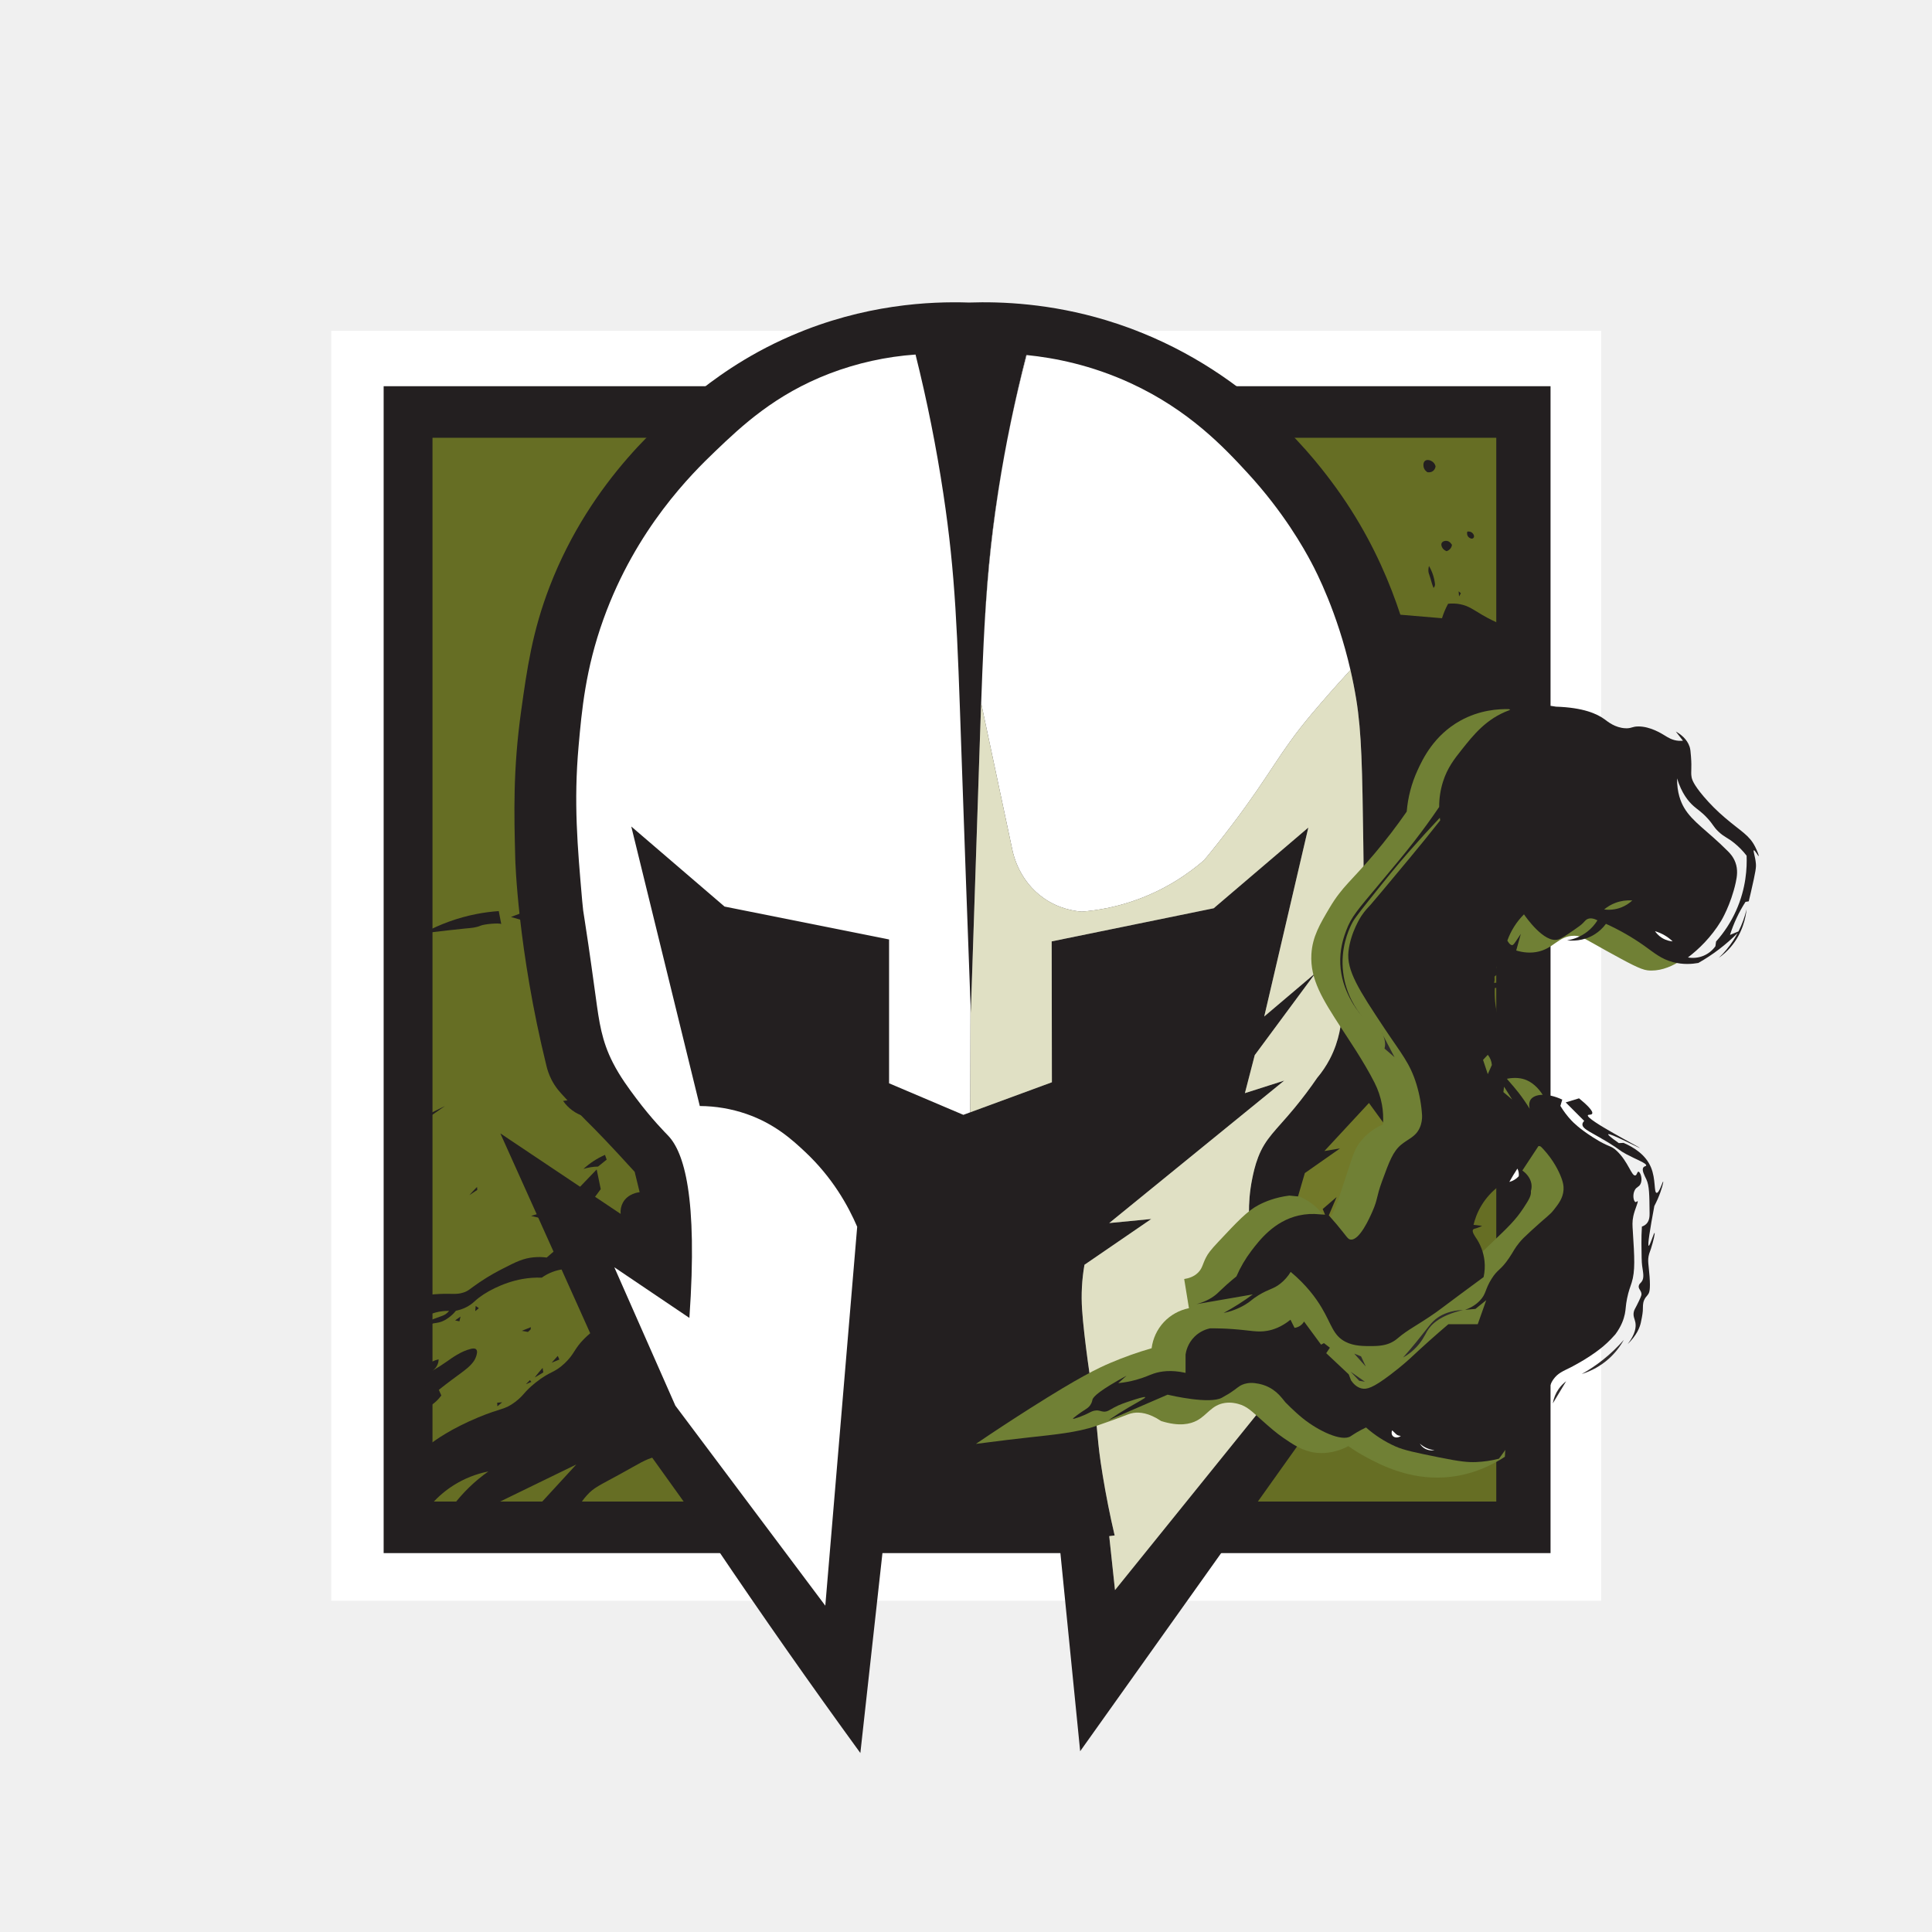
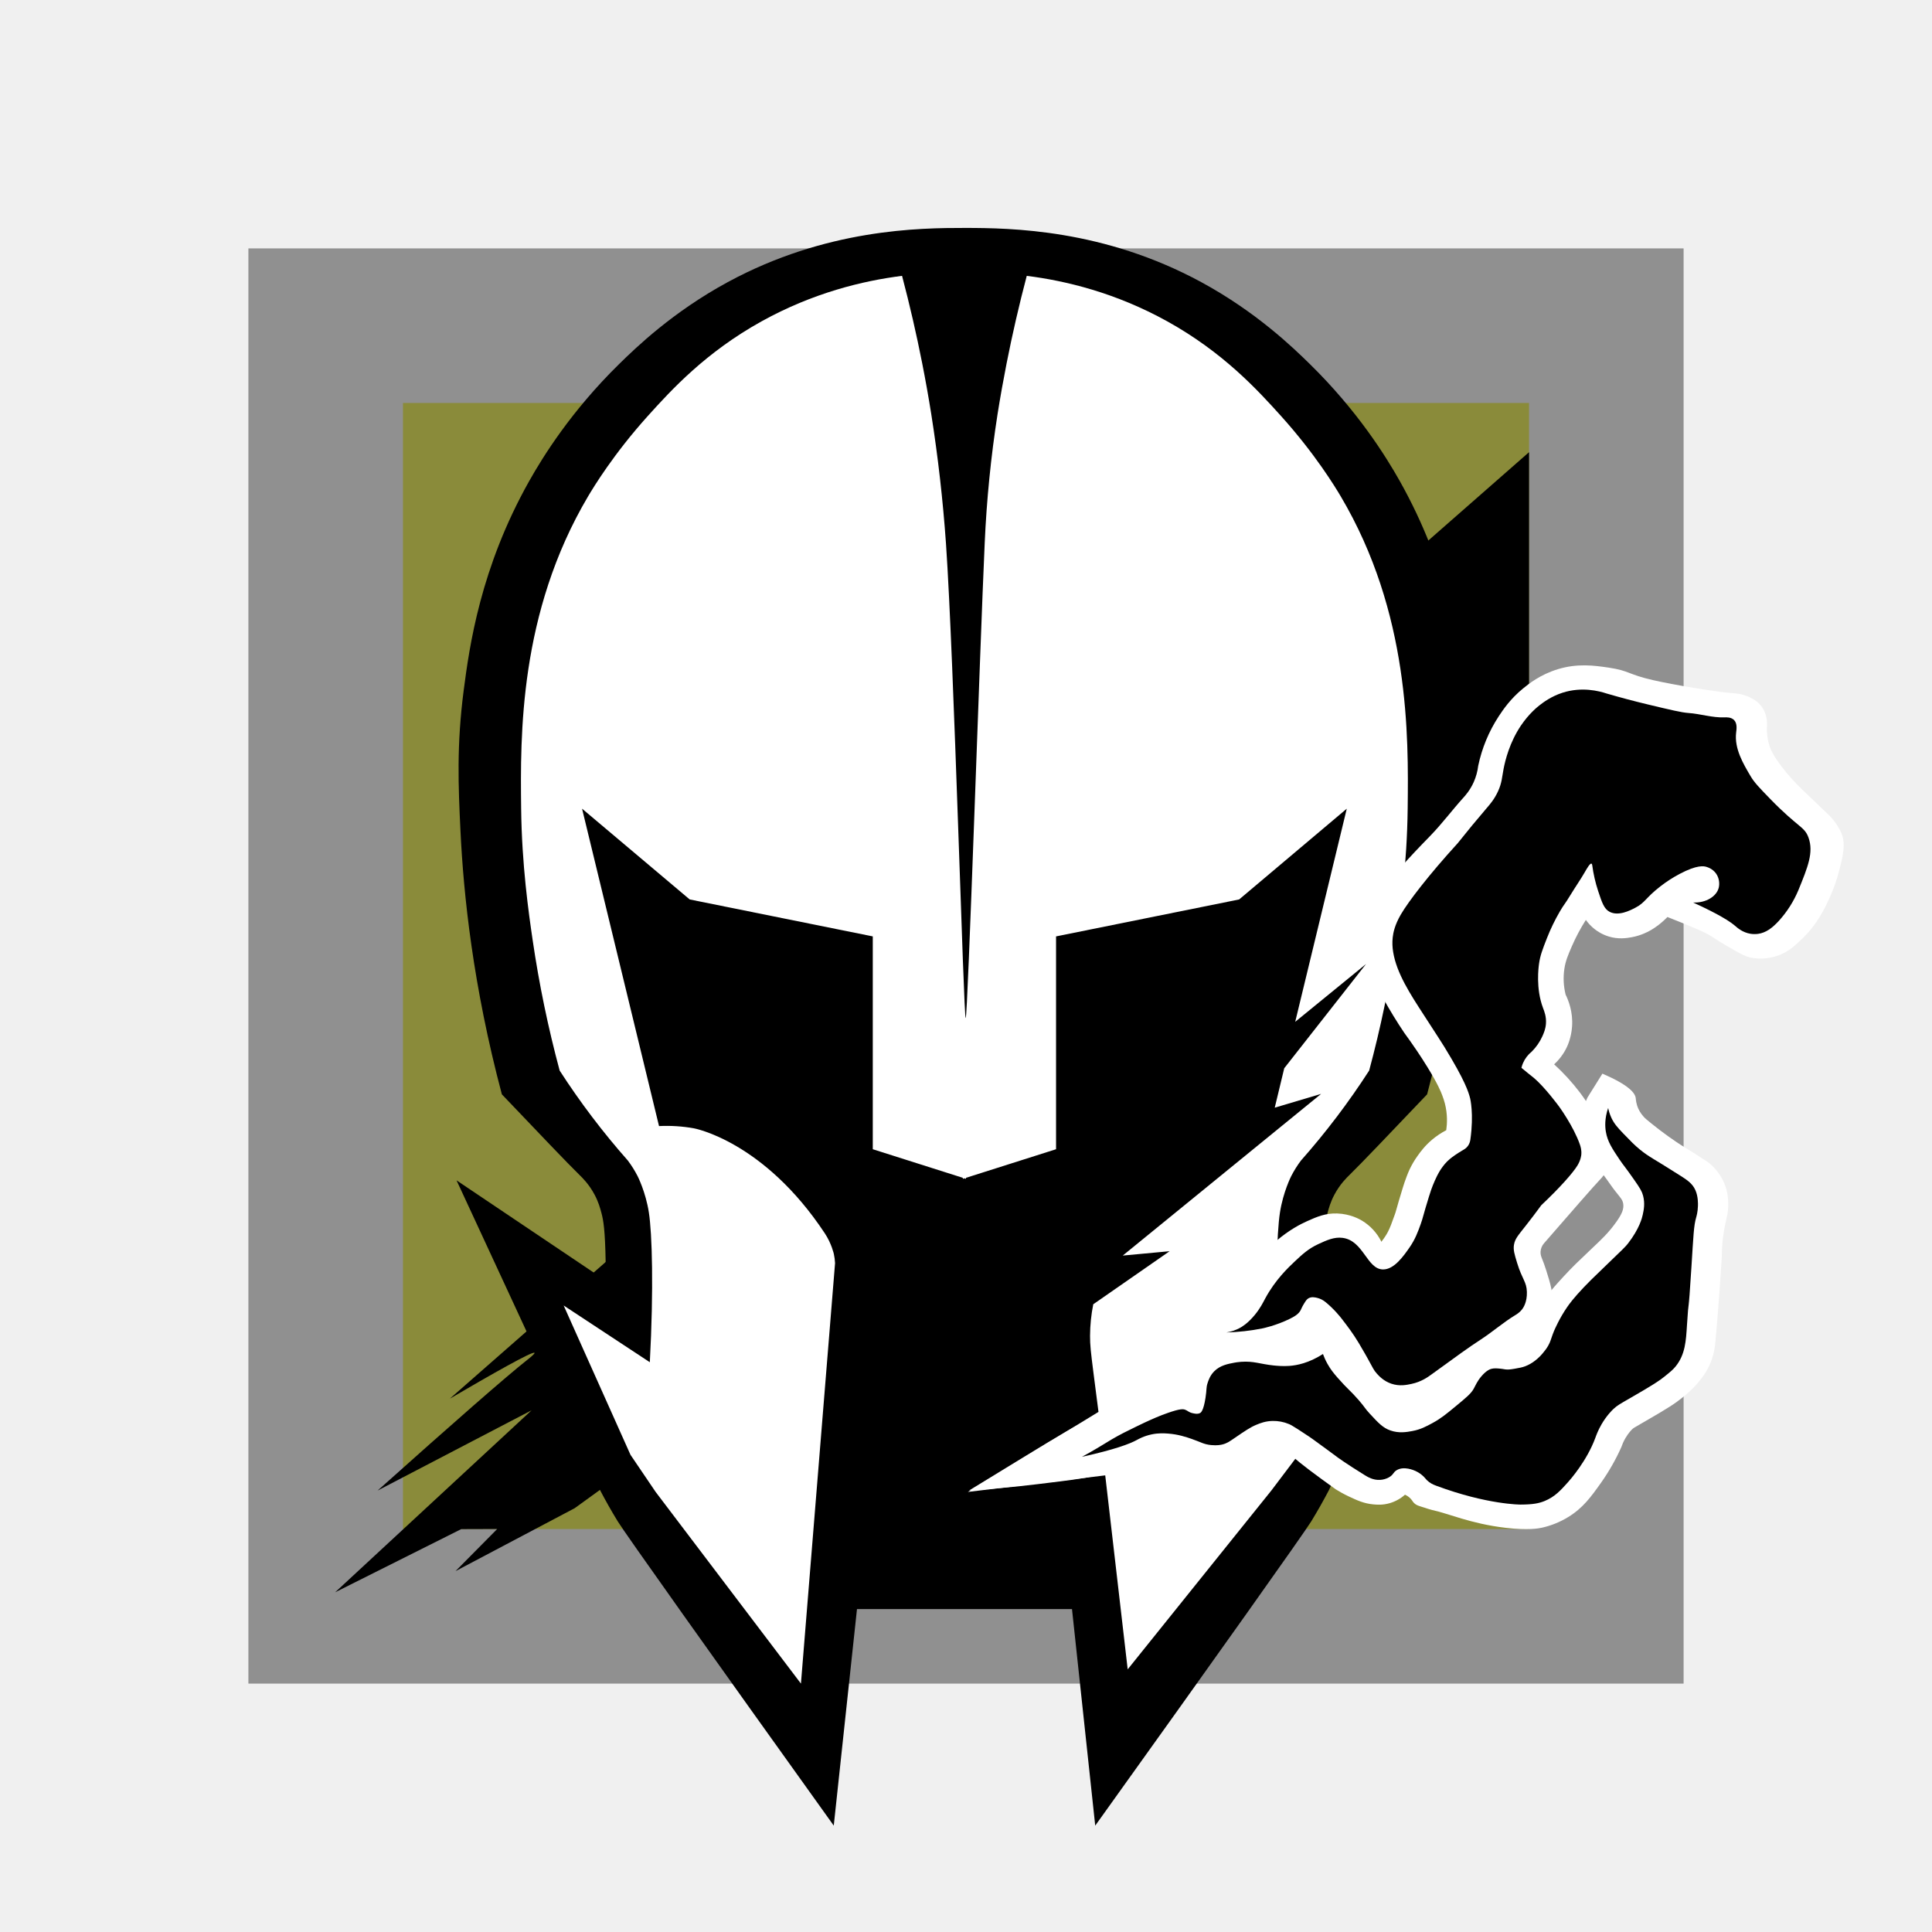
<svg xmlns="http://www.w3.org/2000/svg" viewBox="0 0 350 350" style="enable-background:new 0 0 350 350" xml:space="preserve">
  <switch>
    <g>
-       <path style="fill:#fff" d="M60.008 59.919h230.075v230.075H60.008z" />
-       <path style="fill:#231f20" d="M69.502 69.966h211.394V281.36H69.502z" />
-       <path style="fill:#666e24" d="M78.351 79.307h192.713V272.02H78.351z" />
-       <path style="fill:#231f20" d="m90.805 167.388-.451-2.335a32.78 32.78 0 0 0-4.056.533 33.555 33.555 0 0 0-9.627 3.482c3.384-.401 5.981-.707 7.62-.86 1.195-.112 1.889-.143 2.827-.533.626-.261 3.191-.507 3.687-.287zM92.567 166.118l1.843-.697.287 1.311zM80.604 200.367l-3.113 2.171.409-.819zM86.422 215.033c-.123.082-1.393 1.475-1.393 1.475l1.434-.942-.041-.533zM97.688 219.826l-1.475.451 1.557.369zM76.507 234.739c.716-.118 1.81-.268 3.155-.328 2.275-.102 2.98.156 4.261-.246.976-.306 1.114-.627 2.909-1.844 1.906-1.292 3.45-2.082 4.425-2.581 2.199-1.126 3.514-1.783 5.408-1.966a10.485 10.485 0 0 1 2.376.041l4.179-3.605 2.376 6.022a8.582 8.582 0 0 0-3.318-.328 8.654 8.654 0 0 0-4.138 1.557 16.48 16.48 0 0 0-3.523.246c-3.492.628-6.895 2.425-8.562 3.974-.173.16-.611.582-1.311.983a7.02 7.02 0 0 1-2.622.86c-1.426-.135-2.497.055-3.195.246-.842.23-2.096.722-2.091.737h.002c.032-.004-.03-.87-.331-3.768z" />
-       <path style="fill:#231f20" d="M77.286 239.45a57.964 57.964 0 0 1 2.581-.983c.362-.127.783-.271 1.188-.655.397-.377.594-.811.696-1.106l1.024.492a6.068 6.068 0 0 1-1.188 1.27c-.397.317-1.083.863-2.089 1.106-.73.176-1.151.078-1.516.451-.269.274-.346.638-.369.901l-.327-1.476zM82.448 239.204l.778.164.205-.86zM86.094 237.525l.082-.943.573.41zM94.533 241.089l1.639-.656-.041.41-.492.451zM99.941 246.865l1.106-1.229.287.656zM96.909 249.528c0-.123 1.393-1.721 1.393-1.721l.123.819-1.516.902zM96.254 250.347l-.983.41.737-.737zM90.969 254.035l-.901.081.041.656zM77.245 247.316a5.811 5.811 0 0 1 2.213-1.065 2.495 2.495 0 0 1-1.147 2.089 37.602 37.602 0 0 0 2.745-1.762c.82-.578 2.459-1.783 4.22-2.212.277-.067.74-.16.983.082.318.316.082 1.025 0 1.27-.523 1.566-1.994 2.453-4.425 4.261a82.727 82.727 0 0 0-2.335 1.803l.451 1.024c-.494.67-1.28 1.52-2.458 2.13-.253.131-.5.239-.737.328.162-2.65.326-5.299.49-7.948z" />
-       <path style="fill:#231f20" d="M75.975 263.211a32.174 32.174 0 0 1 1.885-1.557c1.002-.766 3.796-2.808 8.767-4.875 4.228-1.758 4.756-1.34 6.678-2.786 1.682-1.265 1.553-1.792 3.728-3.523 2.688-2.139 3.305-1.669 5.203-3.441 1.877-1.752 1.717-2.625 3.646-4.547a15.838 15.838 0 0 1 4.22-2.991l11.471 23.884c-.696.07-1.699.212-2.868.533-1.956.536-2.639 1.094-6.391 3.155-3.776 2.074-4.693 2.392-5.981 3.81a12.172 12.172 0 0 0-1.639 2.294l-7.21-.328 6.924-7.538-15.404 7.497h-6.965a28.685 28.685 0 0 1 6.432-6.228 18.48 18.48 0 0 0-6.227 2.458 18.413 18.413 0 0 0-4.015 3.4l-3.728-.41 1.474-8.807zM108.093 211.858l.738 3.564-2.12 2.858-2.305-2.581zM105.697 211.766a14.244 14.244 0 0 1 3.902-2.55l.307.86-1.567 1.26a9.29 9.29 0 0 0-2.642.43zM103.515 199.23l-1.506.215a7.329 7.329 0 0 0 3.81 2.796l-2.304-3.011zM258.159 83.486c.409-.327 1.091-.083 1.459.24.294.258.404.58.446.743a1.233 1.233 0 0 1-.377.784c-.449.417-1.04.302-1.099.289-.095-.059-.581-.375-.694-.983-.015-.081-.14-.751.265-1.073zM262 97.977c.667.016 1.027.711 1.041.74-.02.131-.077.385-.266.636a1.423 1.423 0 0 1-.706.497c-.135-.047-.582-.222-.81-.682-.069-.14-.241-.487-.081-.798.206-.4.779-.395.822-.393zM265.818 96.311c-.016.048-.148.468.116.856.24.353.623.409.682.416a.441.441 0 0 0 .382-.231.45.45 0 0 0 .012-.37 1.03 1.03 0 0 0-.359-.497c-.359-.266-.766-.188-.833-.174zM258.876 102.536a2.674 2.674 0 0 0-.102.983c.029.338.1.36.369 1.27.152.514.186.697.348 1.168.081.233.154.424.205.553a.876.876 0 0 0 .266-.696 8.231 8.231 0 0 0-1.086-3.278zM253.242 111.323l7.989.676a14.44 14.44 0 0 1 1.106-2.622 7.245 7.245 0 0 1 2.171.082c1.544.298 2.434 1.012 3.953 1.905a29.279 29.279 0 0 0 3.728 1.844l.41 25.339-14.38 1.045c-1.658-9.424-3.317-18.846-4.977-28.269zM264.242 107.124l.082.922.328-.574z" />
-       <path style="fill:#231f20" d="M175.527 54.808c-6.99-.233-18.939.301-32.119 5.981-8.738 3.766-14.503 8.278-17.698 10.816-4.765 3.783-18.577 15.029-26.137 34.659-3.165 8.218-4.109 14.982-5.162 22.532-1.491 10.688-1.283 18.577-1.065 26.875 0 0 .428 16.27 5.654 37.445.164.664.423 1.514.901 2.458.734 1.45 1.599 2.36 2.458 3.277 1.269 1.354 2.444 2.798 3.769 4.097 1.755 1.721 4.471 4.515 8.849 9.341l.901 3.687c-.194.018-2.124.232-3.032 1.885a3.602 3.602 0 0 0-.41 2.048l-21.795-14.585c11.039 24.533 19.016 42.259 20.73 46.13.303.684 1.235 2.799 2.622 5.572a128.42 128.42 0 0 0 2.458 4.67 3545.662 3545.662 0 0 1 13.074 18.297 1283.213 1283.213 0 0 0 26.337 37.583l4.752-43.016h30.808l4.261 42.688 45.31-63.664c4.844-13.677 27.623-80.27 15.65-131.425-1.784-7.621-5.097-21.153-15.486-34.987-3.769-5.019-16.865-21.954-40.804-29.169-10.055-3.03-18.875-3.396-24.826-3.195z" />
-       <g>
-         <path style="fill:none" d="M178.148 117.284a424.2 424.2 0 0 0-.41 10.078l.007.034c.144-4.014.287-7.64.45-11.011l-.047.899z" />
-         <path style="fill:#fff" d="M174.154 135.781c-.731-21.264-1.037-31.605-3.257-46.335a269.024 269.024 0 0 0-5.039-25.216 54.232 54.232 0 0 0-15.568 3.441c-9.843 3.776-15.888 9.453-20.73 14.093-4.178 4.004-14.329 13.952-20.238 30.398-3.267 9.092-3.928 16.53-4.506 23.024-.905 10.165-.207 18.146.655 28.022.296 3.389.096.203 2.458 17.452.616 4.498 1.062 7.872 3.114 11.881 1.303 2.546 2.94 4.735 4.179 6.391 2.872 3.84 5.379 6.342 5.817 6.801 2.846 2.982 5.4 10.934 3.851 33.02l-13.601-9.177 11.061 25.072 27.162 36.236 5.776-68.642c-1.628-3.798-4.472-8.914-9.423-13.56-2.309-2.167-5.502-5.101-10.652-6.883a26.361 26.361 0 0 0-8.439-1.434l-12.413-50.636 16.899 14.503 29.804 5.961v26.056l13.458 5.715 1.251-.46.048-19.4a15558.7 15558.7 0 0 1-1.667-46.323zM179.296 101.307c-.598 5.929-.884 11.007-1.099 15.078a855.33 855.33 0 0 0-.45 11.011l5.646 26.554c.24 1.142 1.342 5.728 5.695 8.767 2.744 1.916 5.51 2.329 6.883 2.438a38.368 38.368 0 0 0 9.013-1.823c6.113-2.027 10.49-5.198 13.151-7.497a192.138 192.138 0 0 0 5.121-6.473c7.219-9.534 8.346-12.859 14.38-20.033a258.345 258.345 0 0 1 6.637-7.538l.377-.41c-2.404-10.463-6.135-17.687-7.075-19.46-1.381-2.606-5.044-9.149-11.553-16.223-4.236-4.605-10.625-11.414-21.201-16.285-7.111-3.275-13.744-4.581-18.823-5.093a237.199 237.199 0 0 0-3.545 15.479 239.134 239.134 0 0 0-3.157 21.508z" />
-         <path style="fill:#fff" d="M180.852 88.893c-1.477 9.406-2.162 17.296-2.656 27.492.215-4.071.502-9.149 1.099-15.078a240.432 240.432 0 0 1 3.155-21.508 237.347 237.347 0 0 1 3.545-15.479l-.063-.007a260.638 260.638 0 0 0-5.08 24.58zM190.521 170.542l29.353-6.002 17.145-14.625-7.989 34.229 9.279-7.866-11 14.871-1.782 6.883 7.128-2.274-31.709 25.81 7.62-.737-12.106 8.296a33.979 33.979 0 0 0-.43 8.111c.335 5.136 1.732 14.265 1.844 14.994 1.23 8.06.719 7.912 1.905 15.117a165.157 165.157 0 0 0 2.151 10.815l-.983.123 1.045 9.771 27.53-34.106-3.257-34.229c-.018-1.562.08-3.761.615-6.33.171-.824.468-2.25 1.045-3.749 1.331-3.459 3.202-4.833 6.575-8.91a75.624 75.624 0 0 0 4.117-5.469 18.98 18.98 0 0 0 2.274-3.38c1.834-3.489 2.077-6.65 2.212-8.112.9-9.748 3.128-10.669 3.81-21.692.156-2.513.126-4.823.061-9.341-.191-13.327-.287-19.99-1.29-26.117a83.658 83.658 0 0 0-1.037-5.244c-.128.139-.246.266-.377.41a259.95 259.95 0 0 0-6.637 7.538c-6.034 7.174-7.161 10.499-14.38 20.033a192.138 192.138 0 0 1-5.121 6.473c-2.66 2.299-7.037 5.471-13.151 7.497a38.368 38.368 0 0 1-9.013 1.823c-1.373-.108-4.138-.521-6.883-2.438-4.352-3.039-5.454-7.625-5.695-8.767l-5.646-26.554c-.089 2.492-.179 5.129-.273 7.955-.842 25.05-1.377 41.403-1.598 48.178l-.053-1.425-.048 19.4 14.788-5.439-.039-25.521z" />
-         <path style="opacity:.25;fill:#848414" d="m190.521 170.542 29.353-6.002 17.145-14.625-7.989 34.229 9.279-7.866-11 14.871-1.782 6.883 7.128-2.274-31.709 25.81 7.62-.737-12.106 8.296a33.979 33.979 0 0 0-.43 8.111c.335 5.136 1.732 14.265 1.844 14.994 1.23 8.06.719 7.912 1.905 15.117a165.157 165.157 0 0 0 2.151 10.815l-.983.123 1.045 9.771 27.53-34.106-3.257-34.229c-.018-1.562.08-3.761.615-6.33.171-.824.468-2.25 1.045-3.749 1.331-3.459 3.202-4.833 6.575-8.91a75.624 75.624 0 0 0 4.117-5.469 18.98 18.98 0 0 0 2.274-3.38c1.834-3.489 2.077-6.65 2.212-8.112.9-9.748 3.128-10.669 3.81-21.692.156-2.513.126-4.823.061-9.341-.191-13.327-.287-19.99-1.29-26.117a83.658 83.658 0 0 0-1.037-5.244c-.128.139-.246.266-.377.41a259.95 259.95 0 0 0-6.637 7.538c-6.034 7.174-7.161 10.499-14.38 20.033a192.138 192.138 0 0 1-5.121 6.473c-2.66 2.299-7.037 5.471-13.151 7.497a38.368 38.368 0 0 1-9.013 1.823c-1.373-.108-4.138-.521-6.883-2.438-4.352-3.039-5.454-7.625-5.695-8.767l-5.646-26.554c-.089 2.492-.179 5.129-.273 7.955-.842 25.05-1.377 41.403-1.598 48.178l-.053-1.425-.048 19.4 14.788-5.439-.039-25.521z" />
-       </g>
-       <path style="fill:#727929" d="m247.999 199.814 4.547 6.248-14.011 24.007-3.523-12.864 1.372-4.691 6.371-4.465-2.827.471 8.071-8.706z" />
-       <g>
-         <path style="fill:#708035" d="M176.797 261.573a385.8 385.8 0 0 1 9.832-6.452c9.005-5.715 12.261-7.256 14.564-8.235a64.988 64.988 0 0 1 7.436-2.642 8.523 8.523 0 0 1 2.212-4.732 8.525 8.525 0 0 1 4.547-2.52l-.86-5.285c.77-.118 1.802-.412 2.581-1.229.721-.756.753-1.466 1.352-2.642.383-.752.817-1.339 2.212-2.827 3.518-3.751 5.277-5.627 7.313-6.698 1.152-.606 3.01-1.397 5.592-1.721l1.844.184a10.437 10.437 0 0 1 3.257 2.151c1.185 1.165 1.276 1.843 1.782 1.844.856 0 1.52-1.945 3.933-9.341.746-2.287 1.129-3.469 2.212-4.793 1.276-1.561 2.81-2.443 3.933-2.95a14.31 14.31 0 0 0-.184-3.564 14.377 14.377 0 0 0-1.352-3.994c-1.905-3.794-4.975-8.267-6.145-10.078-3.188-4.936-5.562-8.609-5.285-13.212.189-3.143 1.535-5.412 3.318-8.419 2.251-3.795 3.966-4.864 8.112-9.771a101.066 101.066 0 0 0 5.838-7.62 22.297 22.297 0 0 1 1.966-7.497c.894-1.937 2.902-6.286 7.743-8.972 3.478-1.93 6.875-2.145 8.849-2.089 31.384 27.338 36.633 38.139 34.167 42.525-1.096 1.949-5.175 5.228-9.095 4.793-1.28-.142-3.352-1.283-7.497-3.564-4.047-2.227-4.469-2.704-5.776-2.704-2.934 0-3.705 2.403-6.883 2.95-3.088.532-5.774-1.15-6.883-1.844-7.455-4.666-7.036-17.343-7.866-17.329-.756.012-1.589 10.544-2.089 53.094 4.121-8.755 11.13-12.425 15.117-10.693 2.674 1.162 4.802 5.106 3.933 8.235-1.379 4.959-9.211 3.974-13.028 9.586-1.761 2.589-2.917 6.95-.492 14.748a805.86 805.86 0 0 1 3.564-3.441c2.59-2.485 3.99-3.796 5.408-5.961.98-1.496 1.467-2.262 1.352-3.134-.247-1.864-2.532-2.534-2.581-4.425-.02-.784.352-1.44.684-1.883.76-.86 1.951-1.895 3.31-1.804 2.958.198 4.544 5.582 4.855 6.637 2.105 7.146-.847 14.054-3.441 19.91a59.797 59.797 0 0 1-6.452 11.123l-1.086 18.62c-2.243 1.467-5.99 3.404-10.856 3.728-6.533.436-11.634-2.263-14.093-3.564a31.013 31.013 0 0 1-3.4-2.089c-2.746 1.432-4.989 1.307-5.94 1.188-2.353-.295-4.058-1.467-5.858-2.704-1.298-.892-2.363-1.834-3.81-3.114-1.883-1.665-2.718-2.6-4.384-3.032-.4-.104-1.287-.325-2.376-.164-2.407.355-3.18 2.189-5.08 3.195-1.191.631-3.167 1.118-6.473.082-2.242-1.505-3.902-1.633-4.998-1.475-.745.107-1.061.322-3.769 1.311 0 0-.433.158-3.032 1.065-3.34 1.166-7.668 1.576-11.963 2.048-2.175.241-5.543.628-9.791 1.19z" />
-         <path style="fill:#2f2b2c" d="m246.565 245.718-1.229-.492 2.089 2.336zM246.237 250.143l1.024.163-2.581-1.802zM258.527 241.171c.757-1.31 2.427-2.889 6.514-3.851-2.25.079-3.674.76-4.547 1.352-1.248.846-1.693 1.726-3.933 4.466a89.086 89.086 0 0 1-2.376 2.786 10.074 10.074 0 0 0 2.007-1.475c1.39-1.317 1.959-2.626 2.335-3.278zM252.628 191.518l-2.075-3.97c.229.503.425 1.159.354 1.922a3.458 3.458 0 0 1-.082.492l1.803 1.556zM250.553 187.547a4.939 4.939 0 0 0-.302-.577l.302.577zM246.931 184.336zM246.858 184.25l.073.086-.073-.086z" />
-         <path style="fill:#231f20" d="M300.11 216.098c-.506-.065-.124-2.482-1.024-4.629-.944-2.253-3.043-3.596-4.957-4.425l-.86.041c-1.546-1.085-1.983-1.5-1.926-1.598.188-.32 5.743 2.565 5.776 2.499.044-.087-9.805-5.163-9.464-5.94.078-.177.631-.017.778-.287.265-.486-1.116-1.754-2.376-2.786l-2.417.737 3.359 3.359c-.149.137-.304.329-.328.574-.088.908 1.731 1.524 4.793 3.4 2.056 1.26 1.742 1.293 3.155 2.048 1.817.972 3.701 1.647 3.605 2.048-.036.149-.309.102-.492.328-.393.485.209 1.513.533 2.212.525 1.135.541 2.778.574 6.063.005.539 0 1.377-.574 1.966a1.97 1.97 0 0 1-.819.492 42.703 42.703 0 0 0-.082 3.073c.021 2.225.031 3.338.123 4.015.171 1.266.444 2.246-.123 2.95-.196.243-.442.391-.492.737-.076.532.421.766.492 1.393.023.206-.008.378-.451 1.311-.69 1.456-.852 1.538-.942 2.007-.149.771.16 1.206.287 1.844.165.831.042 2.109-1.393 3.974 1.69-1.66 2.195-3.054 2.376-3.851.33-1.452.369-2.171.369-2.171.045-.828-.039-1.302.246-1.967.234-.545.476-.658.737-1.065.202-.315.415-.803.246-3.155-.161-2.233-.432-2.901-.082-4.138.095-.337.109-.264.328-.942.455-1.411.756-2.837.656-2.868-.132-.041-.85 2.386-1.065 2.335-.23-.054.221-2.933 1.024-7.21.161-.303.381-.736.615-1.27.724-1.658 1.07-3.124.983-3.154-.106-.035-.708 2.112-1.188 2.05z" />
-         <path style="fill:#2f2b2c" d="M290.4 246.333a28.606 28.606 0 0 1-3.851 2.581 13.174 13.174 0 0 0 4.875-2.745 13.119 13.119 0 0 0 2.745-3.441 28.617 28.617 0 0 1-3.769 3.605zM282.371 251.617a6.322 6.322 0 0 0-1.065 2.622l2.417-4.015a6.238 6.238 0 0 0-1.352 1.393z" />
-         <path style="fill:#231f20" d="M317.972 153.418c-1.087-2.156-2.535-2.755-5.51-5.305a33.69 33.69 0 0 1-3.851-3.851c-1.905-2.251-2.104-3.119-2.171-3.523-.157-.95.072-1.442-.102-3.667-.071-.905-.109-1.366-.246-1.782-.469-1.426-1.653-2.29-2.499-2.765l1.29 1.659c-.173.02-.429.039-.737.02-1.18-.071-2.012-.626-2.458-.901-.779-.48-2.732-1.685-4.834-1.7-1.213-.009-1.263.386-2.417.328-1.846-.094-3.152-1.178-3.687-1.577-1.407-1.049-3.938-2.178-8.87-2.335-4.106-.734-7.132.151-8.542.676-4.091 1.524-6.396 4.427-8.542 7.128-1.359 1.711-2.588 3.289-3.38 5.776a15 15 0 0 0-.697 4.592 119.173 119.173 0 0 1-4.568 6.284c-1.766 2.272-3.632 4.504-6.309 7.702-3.917 4.679-5.038 5.904-5.981 8.439-.34.914-1.011 2.762-1.065 5.121-.115 4.968 2.578 8.763 4.062 10.512-1.12-1.335-3.042-4.09-3.53-8.054-.539-4.376.987-7.668 1.475-8.685.36-.751.695-1.292 3.564-4.875 2.998-3.744 4.497-5.616 6.965-8.439a212.443 212.443 0 0 1 5.506-6.052c.021.168.042.334.065.481a318.557 318.557 0 0 1-5.49 6.78c-4.462 5.359-6.692 8.038-7.067 8.439-.553.593-1.1 1.162-1.721 2.089 0 0-1.942 2.901-2.335 6.411-.389 3.475 1.907 7.014 6.514 13.95 3.042 4.58 4.622 6.284 5.797 10.119a24.46 24.46 0 0 1 1.024 5.715c.009.569-.057 1.386-.451 2.233-.75 1.613-2.042 1.937-3.339 3.011-1.489 1.233-2.147 3.027-3.462 6.616-1.076 2.936-.731 3.171-1.741 5.469-.501 1.139-2.337 5.317-3.974 5.1-.528-.07-.651-.546-2.52-2.765a60.103 60.103 0 0 0-1.413-1.618l1.413-3.318-2.52 2.171.43 1.024-.942-.061a11.636 11.636 0 0 0-3.81.205c-4.484 1.007-7.155 4.512-8.603 6.411a22.125 22.125 0 0 0-2.704 4.629c-.399.319-1.005.816-1.721 1.454-1.002.894-1.372 1.308-1.823 1.7-.701.609-1.836 1.368-3.667 1.864l10.181-1.762a45.106 45.106 0 0 1-5.285 3.36 12.43 12.43 0 0 0 3.892-1.495c1.13-.674 1.115-.915 2.438-1.721 1.93-1.175 2.634-1.071 3.912-2.069a8.105 8.105 0 0 0 1.905-2.151c2.842 2.369 4.545 4.7 5.592 6.452 1.823 3.051 2.071 5.043 4.322 6.207 1.55.801 3.237.79 4.998.778 1.762-.012 2.81-.331 3.646-.819.444-.259.737-.512.881-.635 1.874-1.596 3.312-2.166 6.821-4.609.827-.576.423-.318 4.384-3.257 1.827-1.355 3.322-2.456 4.302-3.175a9.105 9.105 0 0 0 .164-2.929 9.304 9.304 0 0 0-1.68-4.384c-.51-.777-.507-1.122-.389-1.29.102-.146.283-.147.717-.287.397-.128.71-.277.922-.389l-1.557-.184c.218-.914.63-2.187 1.454-3.544a12.344 12.344 0 0 1 3.114-3.441l.082 7.784a19.652 19.652 0 0 0 3.81-3.769c1.347-1.764 2.296-3.045 2.007-4.547-.222-1.156-1.079-1.933-1.618-2.335l3.052-4.629c2.114 2.059 3.19 4.047 3.749 5.326.613 1.404.697 2.171.656 2.806-.096 1.494-.899 2.538-1.741 3.605-.832 1.053-1.075 1.022-4.117 3.81-1.293 1.184-1.702 1.605-2.151 2.151-.903 1.098-1.027 1.558-1.844 2.765-1.587 2.346-2.04 1.965-3.195 3.81-1.22 1.947-.929 2.711-2.13 3.952-.892.922-1.915 1.393-2.649 1.648l1.868-.168 1.955-1.579-1.543 4.36h-5.326a192.276 192.276 0 0 0-6.954 6.216s-1.309 1.231-3.533 2.919c-3.201 2.429-4.318 2.724-5.254 2.489-.896-.226-1.505-.908-1.874-1.444l-.43-1.106-4.076-3.83.666-.994-1.075-.83-.522.277-3.083-4.188a2.32 2.32 0 0 1-1.721 1.147l-.737-1.475c-1.673 1.351-3.154 1.825-4.199 2.007-1.817.317-2.955-.066-6.207-.307a49.452 49.452 0 0 0-4.179-.134c-.515.111-1.7.44-2.765 1.475-1.302 1.266-1.587 2.773-1.659 3.268v3.318c-2.646-.591-4.502-.285-5.715.112-.914.299-1.641.707-3.195 1.137a19.69 19.69 0 0 1-3.288.615l1.506-1.352c-4.698 2.564-6.054 3.77-6.176 4.363-.016.08-.088.529-.408.984-.286.406-.629.617-.79.717-1.034.646-2.387 1.642-2.335 1.741.051.097 1.586-.391 3.011-1.127.275-.142.642-.343 1.168-.38.617-.043.881.18 1.383.215.647.046 1.009-.268 1.874-.737 1.053-.57 1.868-.837 3.441-1.352.489-.16 2.137-.699 2.212-.522.068.16-1.202.789-3.042 1.874a65.32 65.32 0 0 0-3.626 2.304l10.723-4.64c.798.186 7.634 1.746 9.832.553.943-.512 1.567-.922 1.567-.922 1.191-.783 1.436-1.142 2.151-1.444.485-.205 1.223-.398 2.274-.277.856.101 2.081.371 3.257 1.179.913.627 1.364 1.167 2.274 2.304 0 0 1.562 1.618 3.134 2.888 2.809 2.269 7.043 4.28 8.665 3.257.174-.11.863-.599 1.936-1.168.369-.196.674-.343.86-.43a20.765 20.765 0 0 0 5.346 3.441c1.567.693 3.657 1.118 7.835 1.966 4.042.821 5.383.911 6.729.86a19.594 19.594 0 0 0 4.179-.615l9.033-12.413c.105-.521.324-1.25.83-1.966.776-1.1 1.734-1.469 3.042-2.12 0 0 2.998-1.493 5.438-3.411.727-.571 1.7-1.42 2.735-2.612 1.097-1.475 1.53-2.767 1.721-3.687.195-.94.123-1.425.399-2.796.277-1.375.603-2.141.83-2.858.673-2.125.52-4.54.215-9.371-.061-.961-.128-1.692.092-2.704.288-1.322.954-2.6.768-2.704-.08-.045-.208.191-.369.154-.338-.077-.609-1.3-.123-2.182.334-.605.726-.509 1.014-1.075.467-.92-.034-2.228-.369-2.243-.23-.011-.238.594-.553.676-.685.178-1.294-2.51-3.38-4.455-1.161-1.083-1.243-.503-4.271-2.427-2.52-1.602-3.617-2.737-3.933-3.073a15.43 15.43 0 0 1-1.997-2.642l.338-1.137c-2.68-1.256-5.035-1.075-5.746.031-.139.216-.367.704-.154 1.628a33.82 33.82 0 0 0-.983-1.506c-1.419-2.048-2.559-3.195-2.98-3.718-.951-1.178-1.659-3.405-.492-8.019a17.561 17.561 0 0 1-1.813-6.207 16.99 16.99 0 0 1-.061-2.427l2.212-.246c.186.255.33.368.43.338.162-.049.214-.469.154-1.26l-2.919.246.092-.522a4.89 4.89 0 0 1-.017-.616c.029-.027.048-.055.078-.082.823-.725 1.797-.808 2.171-.819a6.503 6.503 0 0 0-1.024-.451 6.398 6.398 0 0 0-.931-.233c.216-.596.576-1.211 1.197-1.702.878-.694 1.84-.807 2.274-.83l1.004-3.626-.369.553c-.82 1.233-.958 1.457-1.188 1.475-.105.008-.436-.011-.881-.819a12.855 12.855 0 0 1 3.011-4.752c.306.449 3.64 5.245 6.145 4.568.67-.181 1.633-.85 2.888-1.721.857-.595 1.285-.892 1.639-1.249.38-.384.52-.614.86-.758.603-.256 1.287-.011 1.782.246a7.863 7.863 0 0 1-1.864 2.069 7.98 7.98 0 0 1-3.646 1.557c.776.086 2.913.218 4.998-1.086a7.469 7.469 0 0 0 2.048-1.905 41.574 41.574 0 0 1 6.883 3.933c1.852 1.313 3.108 2.443 5.285 3.011 1.813.473 3.441.342 4.568.143a33.193 33.193 0 0 0 7.116-5.418c-.234.44-.491.887-.786 1.341a17.739 17.739 0 0 1-2.622 3.154 11.762 11.762 0 0 0 2.13-1.925c2.21-2.557 2.749-5.439 2.909-6.883a17.999 17.999 0 0 1-1.471 4.013l-1.54.637a25.077 25.077 0 0 1 2.806-5.981l.594-.102c.095-.399.23-.971.389-1.659.912-3.942.957-4.51.901-5.182-.11-1.318-.547-2.327-.369-2.397.194-.076.791 1.091.881 1.045.08-.035-.295-1-.634-1.674zm-3.462 11.553a21.898 21.898 0 0 1-3.626 5.592l-.123.86a5.04 5.04 0 0 1-2.151 1.721 5.043 5.043 0 0 1-2.827.307c1.937-1.472 4.189-3.622 6.022-6.637 0 0 1.753-2.882 2.642-6.944.238-1.086.42-2.314-.061-3.626-.382-1.042-1.023-1.697-1.352-2.028-3.734-3.747-6.423-5.308-7.927-7.866-.615-1.047-1.315-2.741-1.29-5.346.817 2.689 2.031 4.174 3.011 5.039.727.642 1.388.998 2.458 2.151 1.127 1.215 1.05 1.528 2.028 2.458 1.086 1.032 1.584 1.031 2.888 2.089a13.684 13.684 0 0 1 2.212 2.274c.084 2.121-.064 5.856-1.904 9.956z" />
-         <path style="fill:#708035" d="M290.605 164.755a7.115 7.115 0 0 1 2.059-1.198 7.157 7.157 0 0 1 3.042-.43 6.24 6.24 0 0 1-1.997 1.26 6.302 6.302 0 0 1-3.104.368z" />
-         <path style="fill:#fff" d="M299.823 168.699c.212.308.6.788 1.229 1.188.799.508 1.57.624 1.966.655a7.634 7.634 0 0 0-3.195-1.843z" />
-         <path style="fill:#708035" d="M269.527 191.087a3.284 3.284 0 0 1 .737 1.844l-.737 1.659-.86-2.581.86-.922zM272.477 196.864l1.475 2.335-1.598-1.352z" />
-         <path style="fill:#fff" d="M273.429 214.117a40.137 40.137 0 0 1 1.46-2.412 2.308 2.308 0 0 1 .245 1.383 3.479 3.479 0 0 1-1.705 1.029zM252.198 259.115c-.143.343-.126.724.074.979.297.378.983.455 1.504.035-.388-.023-.627-.145-.775-.254-.102-.076-.151-.139-.44-.416a14.861 14.861 0 0 0-.363-.344zM257.223 261.528c.127.215.363.544.763.81.806.535 1.672.41 1.897.37a4.546 4.546 0 0 1-2.66-1.18z" />
-       </g>
+       <path style="opacity:.4" d="M45 45h260v260H45z" />
+       <path style="fill:#8a8b3a" d="M73 73h204v204H73z" />
+       <path d="M277 81.917 81.5 253.375c7.433-4.348 15.078-8.696 15.333-8.292.099.157-.942.974-1.292 1.25-3.909 3.092-13.208 11.237-27.134 23.697l27.898-14.544-35.594 32.974 22.847-11.448 6.517-.021-7.554 7.633 21.59-11.403 21.528-15.583L277 164V81.917z" />
+       <path d="M239.7 232.012c0-.722.005-1.862.029-3.262.104-6.006.415-7.69.764-9 .236-.889.539-1.999 1.25-3.333 1.019-1.913 2.237-3.083 2.729-3.563 2.169-2.117 7.183-7.388 14.063-14.604 5.236-19.699 6.946-36.177 7.5-47.75.388-8.098.706-15.488-.583-25.417-1.039-7.998-3.026-22.234-11.884-37.963-2.506-4.448-7.618-12.669-16.228-21.12-3.088-3.031-9.741-9.474-19.722-14.889-17.688-9.597-34.479-9.811-42.785-9.819-8.323-.009-25.219.17-43 9.819-9.983 5.417-16.639 11.863-19.722 14.889-8.609 8.451-13.721 16.672-16.227 21.121-8.858 15.728-10.846 29.965-11.884 37.962-1.289 9.929-.971 17.318-.583 25.417.554 11.573 2.264 28.051 7.5 47.75 6.88 7.216 11.894 12.487 14.063 14.604.492.48 1.71 1.65 2.729 3.563.711 1.334 1.014 2.445 1.25 3.333.349 1.31.66 2.994.764 9 .024 1.4.029 2.54.029 3.262l-27.043-18.179 26 56.125a96.348 96.348 0 0 0 3.198 5.648c1.267 2.075 17.223 24.535 39.136 55.123l4.208-39.229h38.951l4.208 39.229c21.913-30.588 37.869-53.048 39.136-55.123a98.465 98.465 0 0 0 3.198-5.648l26-56.125-27.044 18.179z" />
+       <path style="fill:#fff" d="M242.869 89.889c-.952-1.607-4.612-7.655-10.778-14.5-4.314-4.79-10.523-11.567-20.62-17.169-9.355-5.19-18.425-7.362-25.464-8.247a257.176 257.176 0 0 0-3.654 15.864 253.874 253.874 0 0 0-1.632 9.157 212.38 212.38 0 0 0-2.333 23.396c-.881 19.271-3.068 86.056-3.444 86.056-.371-.001-2.116-64.884-3.568-85.935a273.833 273.833 0 0 0-2.674-23.516 248.845 248.845 0 0 0-1.632-9.157 257.176 257.176 0 0 0-3.654-15.864c-7.038.885-16.109 3.057-25.464 8.247-10.097 5.602-16.305 12.38-20.62 17.169-6.166 6.845-9.826 12.893-10.778 14.5-12.542 21.174-12.292 43.434-12.144 56.529.116 10.261 1.354 18.907 2.089 23.916a205.39 205.39 0 0 0 4.889 23.611 135.328 135.328 0 0 0 12.361 16.306 19.605 19.605 0 0 1 1.765 2.825s1.452 2.836 2.034 6.571c.589 3.779.89 13.789.174 27.132l-15.611-10.278 12.111 27.056 4.556 6.722L145.097 305l6.181-76.167a10.041 10.041 0 0 0-.218-1.663s-.41-1.886-1.63-3.731c-11.084-16.761-23.744-19.039-23.744-19.039a28.075 28.075 0 0 0-6.297-.401l-13.944-57.5 19.5 16.444 33.167 6.694v38.556l16.314 5.179v.183l.287-.091.288.091v-.183l16.314-5.179v-38.555l33.167-6.694 19.5-16.444-9.342 38.611 12.833-10.472-14.821 18.884-1.721 7.144 8.403-2.5-35.938 29.292 8.493-.792-13.833 9.611a29.511 29.511 0 0 0-.583 5.718c-.007 1.68.131 2.862.611 6.65.376 2.97.694 5.421.917 7.132a6653.184 6653.184 0 0 0-23.667 14.5l24.889-3 4.069 35.139L230.334 270l4.869-6.444 12.111-27.056-15.611 10.278c-.716-13.343-.415-23.352.174-27.132.582-3.735 2.034-6.571 2.034-6.571a19.548 19.548 0 0 1 1.765-2.825 135.291 135.291 0 0 0 12.361-16.306 205.39 205.39 0 0 0 4.889-23.611c.734-5.009 1.973-13.655 2.089-23.916.146-13.095.397-35.354-12.146-56.528z" />
+       <path style="fill:#fff" d="m290.292 194.5-2.708 4.333c-1.064 2.215-1.176 4.017-1.125 5.125.176 3.833 2.648 7.085 4.106 9.002.706.929 1.338 1.914 2.06 2.831.921 1.169 1.278 1.504 1.417 2.167.226 1.083-.328 2.1-1.125 3.25-1.44 2.077-2.792 3.314-4.557 4.986-2.344 2.221-3.545 3.364-4.985 4.93-1.489 1.621-2.233 2.431-2.917 3.417-1.864 2.689-3.567 6.494-4.944 7.554a5.389 5.389 0 0 1-1.99.939 4.56 4.56 0 0 1-.351.056 11.476 11.476 0 0 0-.935-.125l-.068-.006c-.318-.03-.753-.07-1.251-.07-.707 0-1.358.08-1.99.246-1.562.408-3.019 1.386-4.329 2.907-.992 1.151-1.491 2.131-1.822 2.78-.043.085-.085.168-.129.251-.288.317-1.214 1.081-2.111 1.821-1.641 1.354-2.32 1.915-3.405 2.504-1.021.555-1.503.806-2.204.934-.39.072-.759.139-1.055.139a.948.948 0 0 1-.335-.047c-.266-.147-1.054-.996-1.688-1.679-.337-.363-.416-.471-.609-.731a23.762 23.762 0 0 0-1.32-1.642c-.862-.995-1.436-1.563-1.991-2.113-.513-.508-.997-.987-1.838-1.948-.595-.679-.914-1.079-1.233-1.649a7.658 7.658 0 0 1-.502-1.093l-2.15-5.86-5.249 3.378c-1.277.822-2.536 1.283-3.74 1.371a7.573 7.573 0 0 1-.562.019c-.598 0-1.128-.055-1.446-.089-.666-.069-1.236-.178-1.84-.292-1.04-.197-2.218-.421-3.733-.421-.384 0-.779.015-1.174.044-.616.045-1.216.122-1.782.229-1.535.29-4.103.774-6.259 2.945-1.621 1.632-2.186 3.399-2.428 4.154-.155.485-.25.905-.312 1.272-.989.071-2.115.347-3.715.903a38.473 38.473 0 0 0-2.497.962 80.957 80.957 0 0 0-3.706 1.706l-.065.032a125.897 125.897 0 0 0-4.752 2.27c-4.164 2.098-7.024 3.829-13.299 7.657a6817.673 6817.673 0 0 0-10.067 6.152 214.52 214.52 0 0 0 12.333-1.125c6.715-.81 10.072-1.215 12.248-2.081.353-.141 3.016-1.211 5.794-1.752 0 0 2.195-.427 4.575-.384.337.006.547.022.687.032 1.24.089 2.239.436 3.042.715.422.147.743.276 1.082.414.905.367 1.931.782 3.569.946.419.042.836.063 1.241.063.921 0 1.802-.11 2.621-.326 1.608-.425 2.627-1.124 3.526-1.741l.188-.129c1.722-1.177 2.444-1.664 3.023-1.901.474-.195.761-.306 1.137-.314h.007s.554-.001 1.092.085c1.24.197 2.555 1.444 2.556 1.444 1.163 1.102 3.822 3.094 7.668 5.85.55.345 1.372.828 2.416 1.317 1.454.681 2.688 1.259 4.389 1.417.693.064 1.729.15 3-.222a7.236 7.236 0 0 0 2.75-1.528 3.14 3.14 0 0 1 1.028.722c.316.34.361.55.667.833.339.315.687.43 1.167.583 1.24.396 1.859.594 2.071.637 2.815.576 6.948 2.482 13.311 3.224 4.129.481 6.011.1 6.59-.028a15.649 15.649 0 0 0 4.722-1.917c2.686-1.641 4.139-3.651 5.978-6.249a38.062 38.062 0 0 0 3.656-6.415l.029-.08c.119-.327.318-.875.704-1.541.582-1.004 1.187-1.583 1.254-1.645.194-.182.267-.235 1.684-1.049l.346-.199c4.506-2.591 5.737-3.415 6.944-4.388 1.105-.89 1.95-1.636 2.766-2.584.496-.577 1.445-1.694 2.177-3.23.909-1.905 1.075-3.596 1.17-4.662.595-6.664.958-12.272 1.125-15 .009-2.583.325-4.602.625-6 .266-1.241.533-2.056.542-3.458.005-.781-.001-2.249-.708-3.958-.165-.4-.871-2.025-2.51-3.489-.335-.299-1.058-.763-2.49-1.678-2.271-1.451-2.319-1.417-3.625-2.292a57.703 57.703 0 0 1-2.906-2.076c-.155-.118-.304-.234-.601-.465-2-1.557-2.261-1.834-2.41-2-.275-.308-.696-.786-1.027-1.514-.415-.913-.45-1.691-.473-1.903-.103-.968-1.28-2.407-6.04-4.46z" />
+       <path d="M239.667 245.292c.166.452.429 1.09.833 1.812.552.986 1.116 1.68 1.833 2.5 1.859 2.124 2.291 2.285 3.812 4.042 1.231 1.421 1.023 1.402 2.042 2.5 1.539 1.659 2.332 2.514 3.688 2.993 1.56.551 2.977.291 3.958.111 1.514-.278 2.541-.835 3.688-1.458 1.51-.82 2.448-1.594 4.201-3.042 1.826-1.507 2.738-2.26 3.222-3.111.394-.693.635-1.394 1.444-2.333.913-1.06 1.554-1.268 1.806-1.333.519-.136 1.069-.075 1.583-.028.627.058.784.155 1.347.16.104.001.442.001 1.271-.146.922-.163 1.383-.245 1.938-.458a6.955 6.955 0 0 0 1.75-1 8.525 8.525 0 0 0 1.5-1.472c.259-.313.576-.697.889-1.25.405-.716.465-1.112.806-2.028.314-.845.607-1.433.944-2.111a24.29 24.29 0 0 1 1.611-2.74c.493-.727 1.246-1.747 3.089-3.696.874-.924 1.442-1.475 3.495-3.453 3.859-3.718 4.045-3.887 4.521-4.5 2.066-2.666 2.542-4.642 2.66-5.185.189-.866.436-2.061.057-3.472-.207-.773-.519-1.301-1.655-2.927-1.643-2.352-1.864-2.497-2.611-3.611-1.32-1.969-2.172-3.24-2.472-5.028-.149-.887-.244-2.385.417-4.306.088.434.253 1.067.583 1.778.466 1.001 1.045 1.692 2.13 2.817 1.375 1.426 2.063 2.139 3.037 2.933 1.706 1.391 2.449 1.618 7.417 4.792 1.148.734 2.088 1.352 2.625 2.542.522 1.156.485 2.459.472 2.903-.03 1.074-.264 1.866-.324 2.076-.436 1.53-.487 3.167-.857 9.022-.624 9.88-.447 4.768-.806 10.472-.178 2.832-.3 5.313-2.056 7.486-.487.603-.996 1.013-2.014 1.833-.915.737-1.893 1.413-6.299 3.947-1.779 1.023-2.255 1.278-2.951 1.928-.206.193-1.218 1.154-2.167 2.792-.643 1.11-.957 2.012-1.103 2.409-1.526 4.168-4.557 7.605-4.967 8.063-1.341 1.499-2.398 2.654-4.222 3.403-1.055.433-2.144.639-4.362.65 0 0-6.027.03-15.272-3.41-.563-.209-1.151-.469-1.688-.997-.267-.263-.314-.388-.623-.688a5.441 5.441 0 0 0-1.472-1c-.256-.114-2.073-.926-3.389-.139-.666.398-.558.82-1.405 1.3a3.684 3.684 0 0 1-1.63.461c-1.238.067-2.204-.515-2.804-.888-3.45-2.143-4.803-3.143-4.803-3.143-1.253-.925-2.697-2.003-4.573-3.355 0 0-.919-.662-2.688-1.792-1.047-.669-1.321-.809-1.625-.938a7.281 7.281 0 0 0-2.958-.562c-1.297.028-2.241.406-2.927.688-1.089.447-2.041 1.098-3.944 2.398-.857.585-1.335.944-2.171 1.164-.292.077-.985.232-2.088.122-1.368-.137-1.84-.529-3.509-1.108-1.017-.353-2.463-.844-4.323-.978-.675-.049-1.681-.114-2.927.145-1.415.294-2.392.849-2.694 1.014-1.325.722-4.012 1.739-9.958 3.056.346-.188.869-.475 1.5-.833 1.934-1.098 2.581-1.555 3.861-2.306 1.592-.933 2.821-1.531 4.528-2.361.651-.317 1.915-.935 3.556-1.639a34.037 34.037 0 0 1 2.167-.833c2.195-.762 2.715-.699 3.098-.556.491.184.617.449 1.292.609.373.088.931.22 1.383-.005.171-.085.633-.374 1.005-2.77.247-1.591.093-1.785.37-2.651.155-.486.441-1.376 1.213-2.154 1.062-1.069 2.455-1.332 3.639-1.556.169-.032.612-.111 1.221-.156 2.293-.168 3.483.408 5.862.656.502.052 1.657.173 2.889.083 1.357-.1 3.521-.506 6.084-2.154z" />
+       <path style="fill:#fff" d="M282.25 121.222c-3.202.967-5.322 2.671-6.333 3.5-2.302 1.887-3.596 3.814-4.417 5.056a26.144 26.144 0 0 0-3.71 8.961 10.24 10.24 0 0 1-.79 2.899c-.667 1.515-1.541 2.477-1.889 2.861-2.056 2.273-3.89 4.747-6.028 6.944-4.047 4.16-7.139 7.374-9.622 11.699-.8 1.394-1.835 3.421-2.133 6.152-.046.424-.198 1.987.127 4.016.206 1.285.654 3.085 3.156 7.605a84.2 84.2 0 0 0 3.806 6.222c.601.817 1.4 1.93 2.306 3.278a86.101 86.101 0 0 1 1.861 2.889c1.913 3.114 2.455 4.478 2.708 5.167.166.452.313.852.458 1.417.514 1.995.414 3.724.25 4.861a14.071 14.071 0 0 0-2.556 1.708c-1.321 1.113-2.106 2.197-2.611 2.903a15.97 15.97 0 0 0-1.463 2.469c-.219.47-.379.883-.524 1.259a31.024 31.024 0 0 0-.748 2.186c-.605 1.959-.883 2.954-1.068 3.613-.103.369-.162.579-.231.794-.052.16-.096.284-.129.377-.562 1.565-.842 2.347-1.225 3.079-.24.46-.617 1.096-1.194 1.806a9.285 9.285 0 0 0-3.5-3.806c-.422-.254-2.118-1.227-4.514-1.306-2.122-.07-3.663.599-5.444 1.396-1.158.518-3.237 1.569-5.608 3.602-1.687 1.447-4.252 4.016-6.395 8.054l-.163.307c-.318.602-.618 1.171-1.176 1.846-.509.617-1.019.984-1.21 1.128-.768.576-.739.686-1.927 1.688-3.666 3.092-7.055 4.678-6.792 6.104.392 2.121 8.598 2.431 8.644 2.431h.043l.11-.002a44.551 44.551 0 0 0 7.394-.838c.323-.065 3.189-.668 6.236-2.182.87-.432 1.879-1.01 2.767-1.891.138.16.245.291.311.375 1.142 1.482 1.9 2.465 2.84 4.023.741 1.228 1.484 2.568 1.545 2.678l.005.008c.202.365.365.667.502.923.559 1.036.963 1.784 1.812 2.723.512.566 2.069 2.288 4.689 3.189 1.083.372 2.224.561 3.389.561 1.246 0 2.259-.214 2.865-.341l.065-.014c2.822-.593 4.691-1.952 5.489-2.532 4.528-3.291 6.797-4.94 8.719-6.184 1.131-.732 2.158-1.502 3.151-2.246 1.065-.799 2.072-1.554 3.071-2.155.192-.116.336-.205.561-.36.987-.678 1.718-1.426 2.064-1.853 1.133-1.396 1.325-3.265 1.396-3.958.212-2.066-.307-3.717-1.068-6.144a30.342 30.342 0 0 0-.858-2.38 2.454 2.454 0 0 1-.178-1.018 2.54 2.54 0 0 1 .647-1.559c5.192-5.967 8.975-10.317 10.187-11.586.214-.224.845-.873 1.229-1.917.284-.772.338-1.5.312-2.2-.091-2.393-1.134-4.643-1.562-5.529a36.31 36.31 0 0 0-3.688-6.062 37.774 37.774 0 0 0-4.667-5.104 10.042 10.042 0 0 0 2.271-3.042c.173-.358.837-1.787.979-3.792.188-2.645-.645-4.73-1.167-5.792a12.01 12.01 0 0 1-.229-4.667c.219-1.444.655-2.469 1.354-4.083a34.467 34.467 0 0 1 2.542-4.785 7.968 7.968 0 0 0 1.639 1.708c.39.301 1.259.912 2.486 1.292 1.782.551 3.293.296 4.167.139 3.368-.608 5.543-2.737 6.321-3.5l.166-.165a145.207 145.207 0 0 0 2.517 1.007c2.178.898 3.267 1.347 4.162 1.783 1.591.776 1.371.876 4.156 2.49 2.081 1.206 3.141 1.813 4.073 2.031 2.297.537 4.226-.042 4.823-.229 2.022-.634 3.239-1.769 4.594-3.062 2.89-2.759 4.261-5.748 5.167-7.771a29.072 29.072 0 0 0 1.583-4.521c.748-2.863 1.279-5.005.396-7.021a10.856 10.856 0 0 0-1.542-2.438c-.471-.566-.861-.918-1.333-1.354-1.01-.933-1.977-1.912-2.979-2.854-1.494-1.404-3.483-3.291-5.396-5.938-1.056-1.461-1.469-2.296-1.75-3.167a9.622 9.622 0 0 1-.438-3.521c.035-.581.061-2.297-1.104-3.729-.713-.877-1.589-1.3-2.104-1.542-1.245-.585-2.347-.659-2.684-.684-3.553-.261-11.178-1.581-14.691-2.379-4.708-1.07-4.282-1.716-8.132-2.285-2.621-.384-5.594-.79-9.141.281z" />
+       <path d="M222.167 241.389a7.745 7.745 0 0 0 2.417-.806c.332-.176 1.421-.786 2.722-2.361 1.003-1.215 1.486-2.221 1.889-2.972 1.821-3.394 4.189-5.622 5.417-6.778 1.333-1.254 2.439-2.278 4.25-3.111 1.481-.681 2.847-1.31 4.361-1.111 3.815.5 4.397 5.703 7.333 5.722 2.013.013 3.706-2.42 4.806-4 1.028-1.477 1.538-2.897 2.014-4.222.431-1.201.362-1.314 1.5-5 .21-.68.515-1.656 1.062-2.884.582-1.306 1.009-1.932 1.14-2.12.337-.484.82-1.166 1.631-1.83.464-.38 1.301-.969 2.208-1.5.35-.205.715-.403 1.021-.833.311-.438.399-.89.438-1.167.65-4.661-.042-7.417-.042-7.417-.297-1.183-.915-3.209-4.667-9.333-.449-.734-1.54-2.415-3.722-5.778-2.467-3.802-4.928-7.571-5.556-11.389a9.623 9.623 0 0 1-.09-2.661c.093-.85.368-2.272 1.479-4.172 1.373-2.348 5.001-7.1 10.306-12.917a214.99 214.99 0 0 1 5.25-6.361c.598-.694 1.398-1.61 2.056-3.056.699-1.535.698-2.481 1-4.056.299-1.555 1.102-4.807 3.132-7.82 1.46-2.167 3.008-3.399 3.368-3.68.653-.509 2.103-1.618 4.184-2.286 3.485-1.118 6.604-.31 7.983.147a158.62 158.62 0 0 0 7.486 1.986c4.058.971 6.088 1.456 7.333 1.542 2.191.15 4.347.881 6.542.792.327-.013 1.194-.06 1.729.49.627.644.432 1.732.368 2.288-.332 2.897 1.268 5.596 2.653 7.931.664 1.12 1.609 2.094 3.5 4.042 5.123 5.278 6.226 4.982 6.963 7.043.954 2.669-.126 5.318-1.829 9.494a19.398 19.398 0 0 1-3.601 5.636c-1.155 1.245-2.289 2.095-3.688 2.293a4.82 4.82 0 0 1-1.372-.008c-1.47-.23-2.44-1.12-2.75-1.389-.987-.857-3.046-2.175-7.667-4.278 2.349.098 4.243-1.11 4.639-2.667.179-.706.116-1.742-.489-2.589-.619-.867-1.519-1.139-1.789-1.216-.422-.121-1.636-.382-4.778 1.278a24.04 24.04 0 0 0-3.528 2.278c-2.73 2.125-2.707 2.928-4.572 3.889-.907.468-3.028 1.561-4.632.698-.975-.524-1.349-1.61-2.058-3.76a25.689 25.689 0 0 1-1.072-4.688c-.017-.106-.053-.235-.139-.264-.278-.094-.848.921-1.222 1.569-.779 1.349-1.677 2.627-2.486 3.958-1.289 2.122-1.207 1.742-2.042 3.181a34.908 34.908 0 0 0-2.306 4.771c-.814 2.081-1.226 3.134-1.438 4.646-.081.582-.626 4.471.729 8.042.198.521.624 1.529.521 2.854-.074.959-.395 1.691-.646 2.25a9.368 9.368 0 0 1-1.917 2.771 5.502 5.502 0 0 0-1.597 2.097 5.273 5.273 0 0 0-.278.847 90.032 90.032 0 0 0 2.261 1.836c2.011 1.703 4.545 5.163 4.545 5.163s2.619 3.576 3.778 6.889c.129.368.325.997.264 1.792-.013.17-.088.996-.694 2-.795 1.317-3.136 3.986-6.556 7.208a127.222 127.222 0 0 1-2.83 3.733c-1.399 1.776-1.923 2.34-2.115 3.406-.165.918.076 1.734.566 3.33.928 3.027 1.712 3.37 1.767 5.254.053 1.838-.654 2.849-.805 3.055-.47.643-1.027.974-1.218 1.089-2.222 1.338-4.18 3.078-6.358 4.487-2.037 1.318-4.337 2.989-8.938 6.333-.611.444-1.803 1.313-3.583 1.688-.835.176-2.156.477-3.667-.042-1.373-.471-2.203-1.369-2.604-1.812-.575-.636-.719-1.028-1.646-2.708 0 0-.816-1.479-1.646-2.854-1.087-1.802-1.988-2.971-3.167-4.5-.06-.077-1.269-1.631-2.833-2.896a3.776 3.776 0 0 0-1.539-.778c-.391-.091-.997-.232-1.544.07-.343.19-.523.485-.882 1.076-.322.529-.412.815-.553 1.081-.315.594-.845 1.018-1.906 1.544-2.554 1.269-4.993 1.757-4.993 1.757a39.38 39.38 0 0 1-6.561.744z" />
    </g>
  </switch>
</svg>
